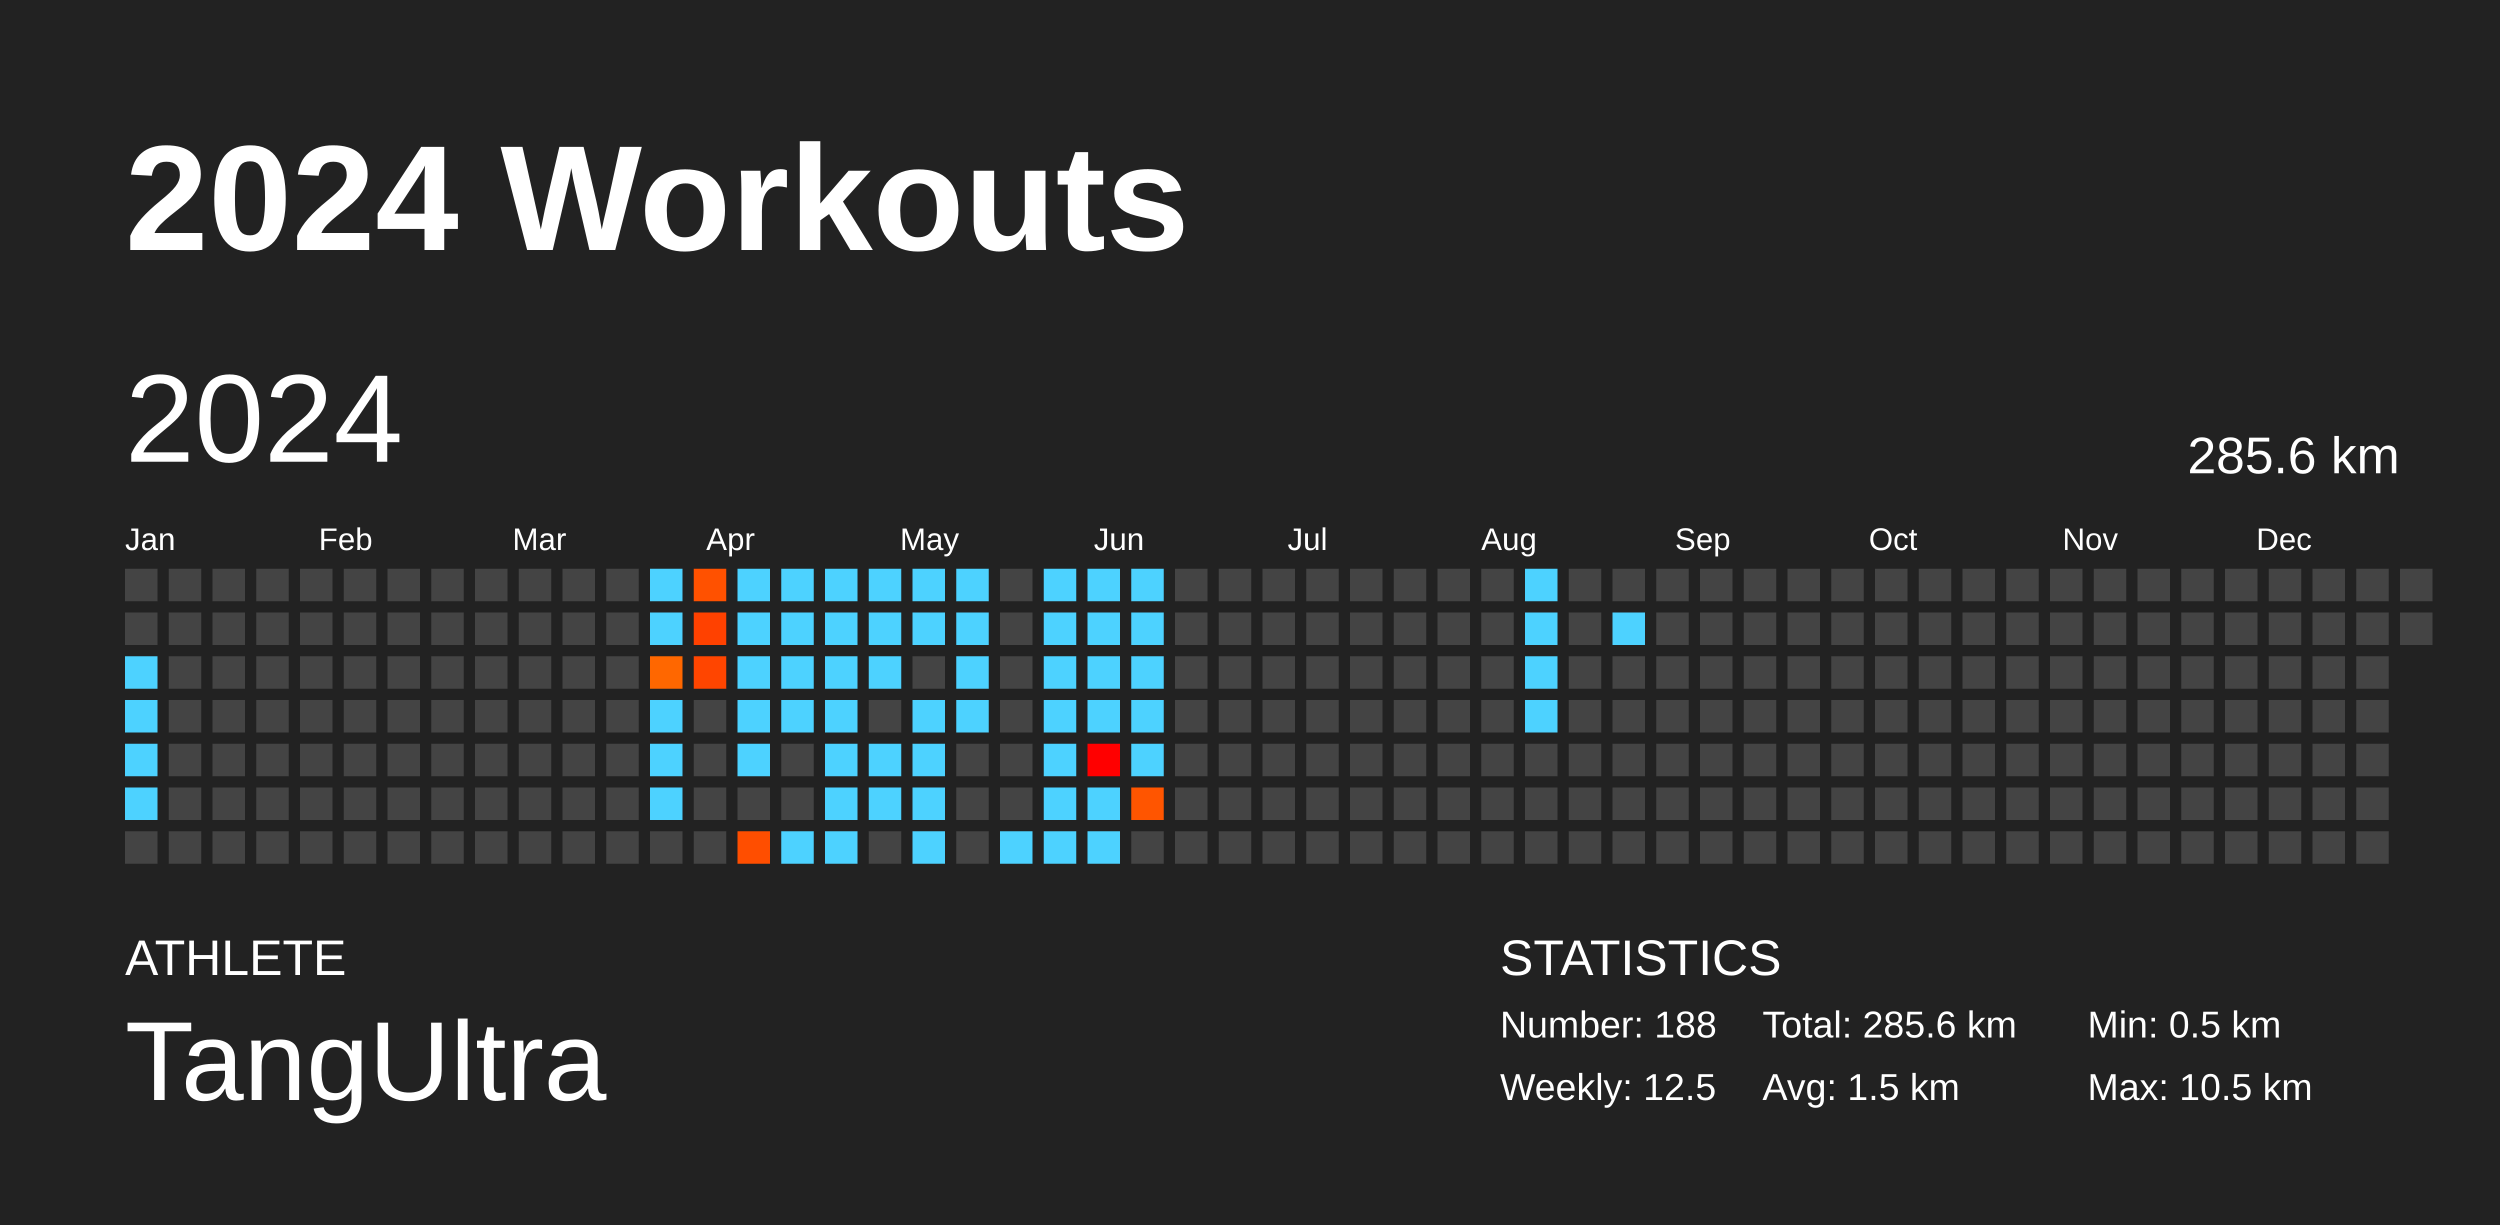
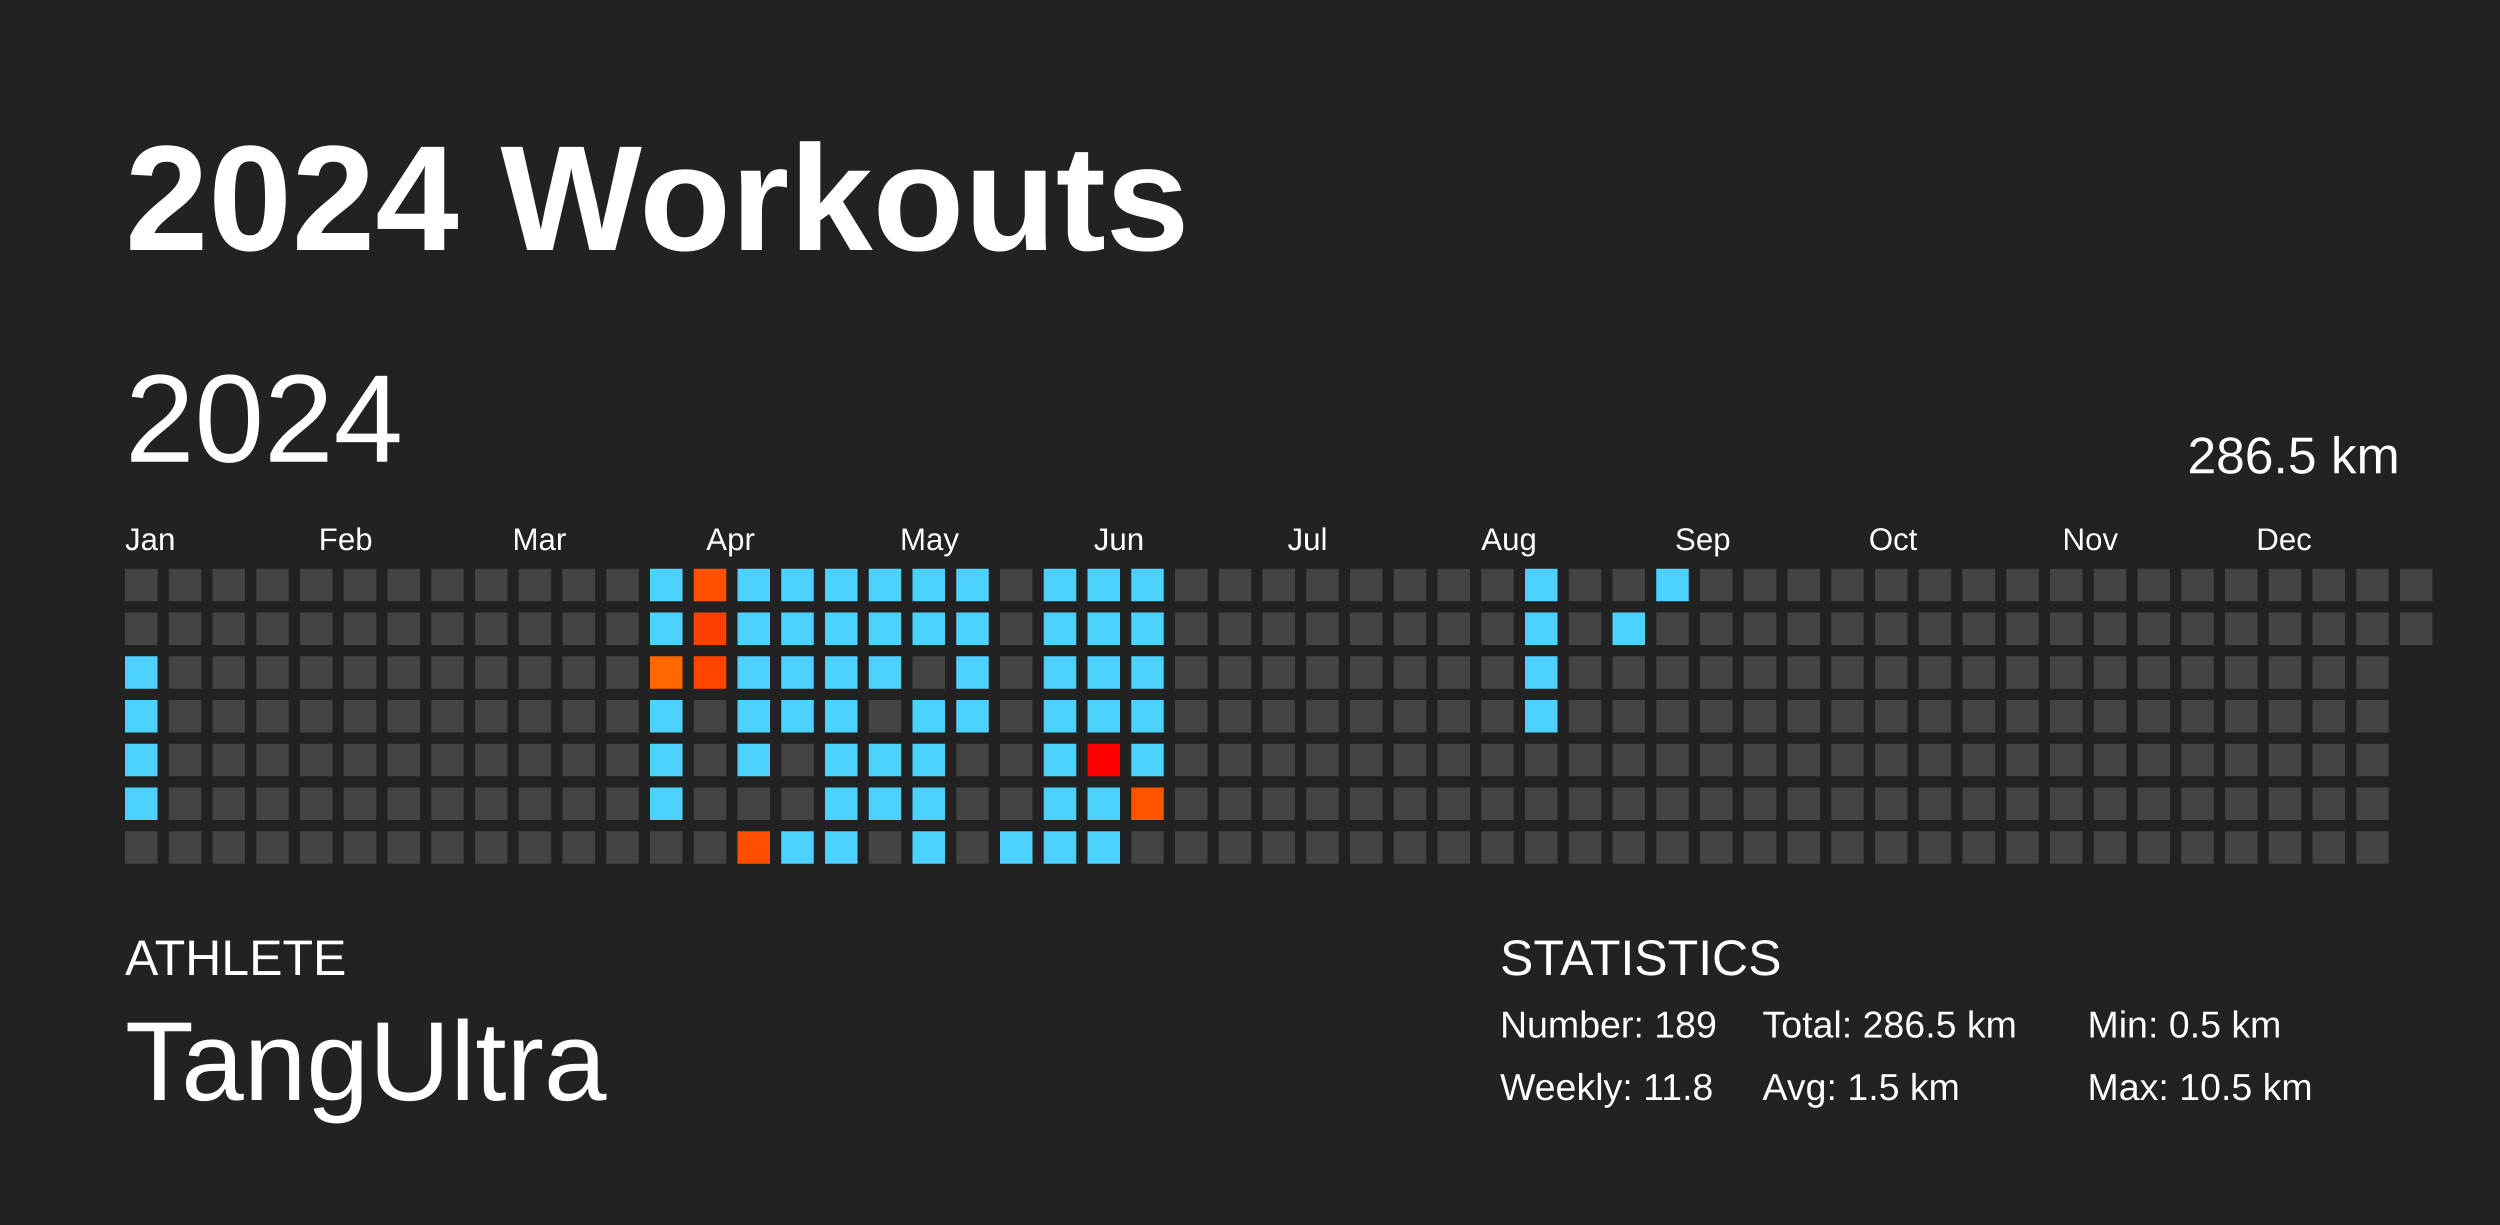
<svg xmlns="http://www.w3.org/2000/svg" baseProfile="full" height="98mm" version="1.1" viewBox="0,0,200,98" width="200mm">
  <defs />
  <rect fill="#222222" height="98" width="200" x="0" y="0" />
  <text fill="#FFFFFF" style="font-size:12px; font-family:Arial; font-weight:bold;" x="10" y="20">2024 Workouts</text>
  <text fill="#FFFFFF" style="font-size:4px; font-family:Arial" x="10" y="78">ATHLETE</text>
  <text fill="#FFFFFF" style="font-size:9px; font-family:Arial" x="10" y="88">TangUltra</text>
  <text fill="#FFFFFF" style="font-size:4px; font-family:Arial" x="120" y="78">STATISTICS</text>
-   <text fill="#FFFFFF" style="font-size:3px; font-family:Arial" x="120" y="83">Number: 188</text>
-   <text fill="#FFFFFF" style="font-size:3px; font-family:Arial" x="120" y="88">Weekly: 12.5</text>
-   <text fill="#FFFFFF" style="font-size:3px; font-family:Arial" x="141" y="83">Total: 285.6 km</text>
+   <text fill="#FFFFFF" style="font-size:3px; font-family:Arial" x="120" y="83">Number: 189</text>
+   <text fill="#FFFFFF" style="font-size:3px; font-family:Arial" x="120" y="88">Weekly: 11.8</text>
+   <text fill="#FFFFFF" style="font-size:3px; font-family:Arial" x="141" y="83">Total: 286.5 km</text>
  <text fill="#FFFFFF" style="font-size:3px; font-family:Arial" x="141" y="88">Avg: 1.5 km</text>
  <text fill="#FFFFFF" style="font-size:3px; font-family:Arial" x="167" y="83">Min: 0.5 km</text>
  <text fill="#FFFFFF" style="font-size:3px; font-family:Arial" x="167" y="88">Max: 10.5 km</text>
  <text dominant-baseline="hanging" fill="#FFFFFF" style="font-size:10.0px; font-family:Arial;" x="10" y="30">2024</text>
-   <text dominant-baseline="hanging" fill="#FFFFFF" style="font-size:4.125px; font-family:Arial;" x="175" y="35">285.6 km</text>
+   <text dominant-baseline="hanging" fill="#FFFFFF" style="font-size:4.125px; font-family:Arial;" x="175" y="35">286.5 km</text>
  <text fill="#FFFFFF" style="font-size:2.5px; font-family:Arial" x="10.0" y="44">Jan</text>
  <text fill="#FFFFFF" style="font-size:2.5px; font-family:Arial" x="25.5" y="44">Feb</text>
  <text fill="#FFFFFF" style="font-size:2.5px; font-family:Arial" x="41.0" y="44">Mar</text>
  <text fill="#FFFFFF" style="font-size:2.5px; font-family:Arial" x="56.5" y="44">Apr</text>
  <text fill="#FFFFFF" style="font-size:2.5px; font-family:Arial" x="72.0" y="44">May</text>
  <text fill="#FFFFFF" style="font-size:2.5px; font-family:Arial" x="87.5" y="44">Jun</text>
  <text fill="#FFFFFF" style="font-size:2.5px; font-family:Arial" x="103.0" y="44">Jul</text>
  <text fill="#FFFFFF" style="font-size:2.5px; font-family:Arial" x="118.5" y="44">Aug</text>
  <text fill="#FFFFFF" style="font-size:2.5px; font-family:Arial" x="134.0" y="44">Sep</text>
  <text fill="#FFFFFF" style="font-size:2.5px; font-family:Arial" x="149.5" y="44">Oct</text>
  <text fill="#FFFFFF" style="font-size:2.5px; font-family:Arial" x="165.0" y="44">Nov</text>
  <text fill="#FFFFFF" style="font-size:2.5px; font-family:Arial" x="180.5" y="44">Dec</text>
  <rect fill="#444444" height="2.6" width="2.6" x="10.0" y="45.5" />
  <rect fill="#444444" height="2.6" width="2.6" x="10.0" y="49.0" />
  <rect fill="#4dd2ff" height="2.6" width="2.6" x="10.0" y="52.5" />
  <rect fill="#4dd2ff" height="2.6" width="2.6" x="10.0" y="56.0" />
  <rect fill="#4dd2ff" height="2.6" width="2.6" x="10.0" y="59.5" />
  <rect fill="#4dd2ff" height="2.6" width="2.6" x="10.0" y="63.0" />
  <rect fill="#444444" height="2.6" width="2.6" x="10.0" y="66.5" />
  <rect fill="#444444" height="2.6" width="2.6" x="13.5" y="45.5" />
  <rect fill="#444444" height="2.6" width="2.6" x="13.5" y="49.0" />
  <rect fill="#444444" height="2.6" width="2.6" x="13.5" y="52.5" />
  <rect fill="#444444" height="2.6" width="2.6" x="13.5" y="56.0" />
  <rect fill="#444444" height="2.6" width="2.6" x="13.5" y="59.5" />
  <rect fill="#444444" height="2.6" width="2.6" x="13.5" y="63.0" />
  <rect fill="#444444" height="2.6" width="2.6" x="13.5" y="66.5" />
  <rect fill="#444444" height="2.6" width="2.6" x="17.0" y="45.5" />
  <rect fill="#444444" height="2.6" width="2.6" x="17.0" y="49.0" />
  <rect fill="#444444" height="2.6" width="2.6" x="17.0" y="52.5" />
  <rect fill="#444444" height="2.6" width="2.6" x="17.0" y="56.0" />
  <rect fill="#444444" height="2.6" width="2.6" x="17.0" y="59.5" />
  <rect fill="#444444" height="2.6" width="2.6" x="17.0" y="63.0" />
  <rect fill="#444444" height="2.6" width="2.6" x="17.0" y="66.5" />
  <rect fill="#444444" height="2.6" width="2.6" x="20.5" y="45.5" />
  <rect fill="#444444" height="2.6" width="2.6" x="20.5" y="49.0" />
  <rect fill="#444444" height="2.6" width="2.6" x="20.5" y="52.5" />
  <rect fill="#444444" height="2.6" width="2.6" x="20.5" y="56.0" />
  <rect fill="#444444" height="2.6" width="2.6" x="20.5" y="59.5" />
  <rect fill="#444444" height="2.6" width="2.6" x="20.5" y="63.0" />
  <rect fill="#444444" height="2.6" width="2.6" x="20.5" y="66.5" />
  <rect fill="#444444" height="2.6" width="2.6" x="24.0" y="45.5" />
  <rect fill="#444444" height="2.6" width="2.6" x="24.0" y="49.0" />
  <rect fill="#444444" height="2.6" width="2.6" x="24.0" y="52.5" />
  <rect fill="#444444" height="2.6" width="2.6" x="24.0" y="56.0" />
  <rect fill="#444444" height="2.6" width="2.6" x="24.0" y="59.5" />
  <rect fill="#444444" height="2.6" width="2.6" x="24.0" y="63.0" />
  <rect fill="#444444" height="2.6" width="2.6" x="24.0" y="66.5" />
  <rect fill="#444444" height="2.6" width="2.6" x="27.5" y="45.5" />
  <rect fill="#444444" height="2.6" width="2.6" x="27.5" y="49.0" />
  <rect fill="#444444" height="2.6" width="2.6" x="27.5" y="52.5" />
  <rect fill="#444444" height="2.6" width="2.6" x="27.5" y="56.0" />
  <rect fill="#444444" height="2.6" width="2.6" x="27.5" y="59.5" />
  <rect fill="#444444" height="2.6" width="2.6" x="27.5" y="63.0" />
  <rect fill="#444444" height="2.6" width="2.6" x="27.5" y="66.5" />
  <rect fill="#444444" height="2.6" width="2.6" x="31.0" y="45.5" />
  <rect fill="#444444" height="2.6" width="2.6" x="31.0" y="49.0" />
  <rect fill="#444444" height="2.6" width="2.6" x="31.0" y="52.5" />
  <rect fill="#444444" height="2.6" width="2.6" x="31.0" y="56.0" />
  <rect fill="#444444" height="2.6" width="2.6" x="31.0" y="59.5" />
  <rect fill="#444444" height="2.6" width="2.6" x="31.0" y="63.0" />
  <rect fill="#444444" height="2.6" width="2.6" x="31.0" y="66.5" />
  <rect fill="#444444" height="2.6" width="2.6" x="34.5" y="45.5" />
  <rect fill="#444444" height="2.6" width="2.6" x="34.5" y="49.0" />
  <rect fill="#444444" height="2.6" width="2.6" x="34.5" y="52.5" />
  <rect fill="#444444" height="2.6" width="2.6" x="34.5" y="56.0" />
  <rect fill="#444444" height="2.6" width="2.6" x="34.5" y="59.5" />
  <rect fill="#444444" height="2.6" width="2.6" x="34.5" y="63.0" />
  <rect fill="#444444" height="2.6" width="2.6" x="34.5" y="66.5" />
  <rect fill="#444444" height="2.6" width="2.6" x="38.0" y="45.5" />
  <rect fill="#444444" height="2.6" width="2.6" x="38.0" y="49.0" />
  <rect fill="#444444" height="2.6" width="2.6" x="38.0" y="52.5" />
  <rect fill="#444444" height="2.6" width="2.6" x="38.0" y="56.0" />
  <rect fill="#444444" height="2.6" width="2.6" x="38.0" y="59.5" />
  <rect fill="#444444" height="2.6" width="2.6" x="38.0" y="63.0" />
  <rect fill="#444444" height="2.6" width="2.6" x="38.0" y="66.5" />
  <rect fill="#444444" height="2.6" width="2.6" x="41.5" y="45.5" />
  <rect fill="#444444" height="2.6" width="2.6" x="41.5" y="49.0" />
  <rect fill="#444444" height="2.6" width="2.6" x="41.5" y="52.5" />
  <rect fill="#444444" height="2.6" width="2.6" x="41.5" y="56.0" />
  <rect fill="#444444" height="2.6" width="2.6" x="41.5" y="59.5" />
  <rect fill="#444444" height="2.6" width="2.6" x="41.5" y="63.0" />
  <rect fill="#444444" height="2.6" width="2.6" x="41.5" y="66.5" />
  <rect fill="#444444" height="2.6" width="2.6" x="45.0" y="45.5" />
  <rect fill="#444444" height="2.6" width="2.6" x="45.0" y="49.0" />
  <rect fill="#444444" height="2.6" width="2.6" x="45.0" y="52.5" />
  <rect fill="#444444" height="2.6" width="2.6" x="45.0" y="56.0" />
  <rect fill="#444444" height="2.6" width="2.6" x="45.0" y="59.5" />
  <rect fill="#444444" height="2.6" width="2.6" x="45.0" y="63.0" />
  <rect fill="#444444" height="2.6" width="2.6" x="45.0" y="66.5" />
  <rect fill="#444444" height="2.6" width="2.6" x="48.5" y="45.5" />
  <rect fill="#444444" height="2.6" width="2.6" x="48.5" y="49.0" />
  <rect fill="#444444" height="2.6" width="2.6" x="48.5" y="52.5" />
  <rect fill="#444444" height="2.6" width="2.6" x="48.5" y="56.0" />
  <rect fill="#444444" height="2.6" width="2.6" x="48.5" y="59.5" />
  <rect fill="#444444" height="2.6" width="2.6" x="48.5" y="63.0" />
  <rect fill="#444444" height="2.6" width="2.6" x="48.5" y="66.5" />
  <rect fill="#4dd2ff" height="2.6" width="2.6" x="52.0" y="45.5" />
  <rect fill="#4dd2ff" height="2.6" width="2.6" x="52.0" y="49.0" />
  <rect fill="#ff6700" height="2.6" width="2.6" x="52.0" y="52.5" />
  <rect fill="#4dd2ff" height="2.6" width="2.6" x="52.0" y="56.0" />
  <rect fill="#4dd2ff" height="2.6" width="2.6" x="52.0" y="59.5" />
  <rect fill="#4dd2ff" height="2.6" width="2.6" x="52.0" y="63.0" />
  <rect fill="#444444" height="2.6" width="2.6" x="52.0" y="66.5" />
  <rect fill="#ff5100" height="2.6" width="2.6" x="55.5" y="45.5" />
  <rect fill="#ff4100" height="2.6" width="2.6" x="55.5" y="49.0" />
  <rect fill="#ff4500" height="2.6" width="2.6" x="55.5" y="52.5" />
  <rect fill="#444444" height="2.6" width="2.6" x="55.5" y="56.0" />
  <rect fill="#444444" height="2.6" width="2.6" x="55.5" y="59.5" />
  <rect fill="#444444" height="2.6" width="2.6" x="55.5" y="63.0" />
  <rect fill="#444444" height="2.6" width="2.6" x="55.5" y="66.5" />
  <rect fill="#4dd2ff" height="2.6" width="2.6" x="59.0" y="45.5" />
  <rect fill="#4dd2ff" height="2.6" width="2.6" x="59.0" y="49.0" />
  <rect fill="#4dd2ff" height="2.6" width="2.6" x="59.0" y="52.5" />
  <rect fill="#4dd2ff" height="2.6" width="2.6" x="59.0" y="56.0" />
  <rect fill="#4dd2ff" height="2.6" width="2.6" x="59.0" y="59.5" />
  <rect fill="#444444" height="2.6" width="2.6" x="59.0" y="63.0" />
  <rect fill="#ff4e00" height="2.6" width="2.6" x="59.0" y="66.5" />
  <rect fill="#4dd2ff" height="2.6" width="2.6" x="62.5" y="45.5" />
  <rect fill="#4dd2ff" height="2.6" width="2.6" x="62.5" y="49.0" />
  <rect fill="#4dd2ff" height="2.6" width="2.6" x="62.5" y="52.5" />
  <rect fill="#4dd2ff" height="2.6" width="2.6" x="62.5" y="56.0" />
  <rect fill="#444444" height="2.6" width="2.6" x="62.5" y="59.5" />
  <rect fill="#444444" height="2.6" width="2.6" x="62.5" y="63.0" />
  <rect fill="#4dd2ff" height="2.6" width="2.6" x="62.5" y="66.5" />
  <rect fill="#4dd2ff" height="2.6" width="2.6" x="66.0" y="45.5" />
  <rect fill="#4dd2ff" height="2.6" width="2.6" x="66.0" y="49.0" />
  <rect fill="#4dd2ff" height="2.6" width="2.6" x="66.0" y="52.5" />
  <rect fill="#4dd2ff" height="2.6" width="2.6" x="66.0" y="56.0" />
  <rect fill="#4dd2ff" height="2.6" width="2.6" x="66.0" y="59.5" />
  <rect fill="#4dd2ff" height="2.6" width="2.6" x="66.0" y="63.0" />
  <rect fill="#4dd2ff" height="2.6" width="2.6" x="66.0" y="66.5" />
  <rect fill="#4dd2ff" height="2.6" width="2.6" x="69.5" y="45.5" />
  <rect fill="#4dd2ff" height="2.6" width="2.6" x="69.5" y="49.0" />
  <rect fill="#4dd2ff" height="2.6" width="2.6" x="69.5" y="52.5" />
  <rect fill="#444444" height="2.6" width="2.6" x="69.5" y="56.0" />
  <rect fill="#4dd2ff" height="2.6" width="2.6" x="69.5" y="59.5" />
  <rect fill="#4dd2ff" height="2.6" width="2.6" x="69.5" y="63.0" />
  <rect fill="#444444" height="2.6" width="2.6" x="69.5" y="66.5" />
  <rect fill="#4dd2ff" height="2.6" width="2.6" x="73.0" y="45.5" />
  <rect fill="#4dd2ff" height="2.6" width="2.6" x="73.0" y="49.0" />
  <rect fill="#444444" height="2.6" width="2.6" x="73.0" y="52.5" />
  <rect fill="#4dd2ff" height="2.6" width="2.6" x="73.0" y="56.0" />
  <rect fill="#4dd2ff" height="2.6" width="2.6" x="73.0" y="59.5" />
  <rect fill="#4dd2ff" height="2.6" width="2.6" x="73.0" y="63.0" />
  <rect fill="#4dd2ff" height="2.6" width="2.6" x="73.0" y="66.5" />
  <rect fill="#4dd2ff" height="2.6" width="2.6" x="76.5" y="45.5" />
  <rect fill="#4dd2ff" height="2.6" width="2.6" x="76.5" y="49.0" />
  <rect fill="#4dd2ff" height="2.6" width="2.6" x="76.5" y="52.5" />
  <rect fill="#4dd2ff" height="2.6" width="2.6" x="76.5" y="56.0" />
  <rect fill="#444444" height="2.6" width="2.6" x="76.5" y="59.5" />
  <rect fill="#444444" height="2.6" width="2.6" x="76.5" y="63.0" />
  <rect fill="#444444" height="2.6" width="2.6" x="76.5" y="66.5" />
  <rect fill="#444444" height="2.6" width="2.6" x="80.0" y="45.5" />
  <rect fill="#444444" height="2.6" width="2.6" x="80.0" y="49.0" />
  <rect fill="#444444" height="2.6" width="2.6" x="80.0" y="52.5" />
  <rect fill="#444444" height="2.6" width="2.6" x="80.0" y="56.0" />
  <rect fill="#444444" height="2.6" width="2.6" x="80.0" y="59.5" />
  <rect fill="#444444" height="2.6" width="2.6" x="80.0" y="63.0" />
  <rect fill="#4dd2ff" height="2.6" width="2.6" x="80.0" y="66.5" />
  <rect fill="#4dd2ff" height="2.6" width="2.6" x="83.5" y="45.5" />
  <rect fill="#4dd2ff" height="2.6" width="2.6" x="83.5" y="49.0" />
  <rect fill="#4dd2ff" height="2.6" width="2.6" x="83.5" y="52.5" />
  <rect fill="#4dd2ff" height="2.6" width="2.6" x="83.5" y="56.0" />
  <rect fill="#4dd2ff" height="2.6" width="2.6" x="83.5" y="59.5" />
  <rect fill="#4dd2ff" height="2.6" width="2.6" x="83.5" y="63.0" />
  <rect fill="#4dd2ff" height="2.6" width="2.6" x="83.5" y="66.5" />
  <rect fill="#4dd2ff" height="2.6" width="2.6" x="87.0" y="45.5" />
  <rect fill="#4dd2ff" height="2.6" width="2.6" x="87.0" y="49.0" />
  <rect fill="#4dd2ff" height="2.6" width="2.6" x="87.0" y="52.5" />
  <rect fill="#4dd2ff" height="2.6" width="2.6" x="87.0" y="56.0" />
  <rect fill="#ff0000" height="2.6" width="2.6" x="87.0" y="59.5" />
  <rect fill="#4dd2ff" height="2.6" width="2.6" x="87.0" y="63.0" />
  <rect fill="#4dd2ff" height="2.6" width="2.6" x="87.0" y="66.5" />
  <rect fill="#4dd2ff" height="2.6" width="2.6" x="90.5" y="45.5" />
  <rect fill="#4dd2ff" height="2.6" width="2.6" x="90.5" y="49.0" />
  <rect fill="#4dd2ff" height="2.6" width="2.6" x="90.5" y="52.5" />
  <rect fill="#4dd2ff" height="2.6" width="2.6" x="90.5" y="56.0" />
  <rect fill="#4dd2ff" height="2.6" width="2.6" x="90.5" y="59.5" />
  <rect fill="#ff5500" height="2.6" width="2.6" x="90.5" y="63.0" />
  <rect fill="#444444" height="2.6" width="2.6" x="90.5" y="66.5" />
  <rect fill="#444444" height="2.6" width="2.6" x="94.0" y="45.5" />
  <rect fill="#444444" height="2.6" width="2.6" x="94.0" y="49.0" />
  <rect fill="#444444" height="2.6" width="2.6" x="94.0" y="52.5" />
  <rect fill="#444444" height="2.6" width="2.6" x="94.0" y="56.0" />
  <rect fill="#444444" height="2.6" width="2.6" x="94.0" y="59.5" />
  <rect fill="#444444" height="2.6" width="2.6" x="94.0" y="63.0" />
  <rect fill="#444444" height="2.6" width="2.6" x="94.0" y="66.5" />
  <rect fill="#444444" height="2.6" width="2.6" x="97.5" y="45.5" />
  <rect fill="#444444" height="2.6" width="2.6" x="97.5" y="49.0" />
  <rect fill="#444444" height="2.6" width="2.6" x="97.5" y="52.5" />
  <rect fill="#444444" height="2.6" width="2.6" x="97.5" y="56.0" />
  <rect fill="#444444" height="2.6" width="2.6" x="97.5" y="59.5" />
  <rect fill="#444444" height="2.6" width="2.6" x="97.5" y="63.0" />
  <rect fill="#444444" height="2.6" width="2.6" x="97.5" y="66.5" />
  <rect fill="#444444" height="2.6" width="2.6" x="101.0" y="45.5" />
  <rect fill="#444444" height="2.6" width="2.6" x="101.0" y="49.0" />
  <rect fill="#444444" height="2.6" width="2.6" x="101.0" y="52.5" />
  <rect fill="#444444" height="2.6" width="2.6" x="101.0" y="56.0" />
  <rect fill="#444444" height="2.6" width="2.6" x="101.0" y="59.5" />
  <rect fill="#444444" height="2.6" width="2.6" x="101.0" y="63.0" />
  <rect fill="#444444" height="2.6" width="2.6" x="101.0" y="66.5" />
  <rect fill="#444444" height="2.6" width="2.6" x="104.5" y="45.5" />
  <rect fill="#444444" height="2.6" width="2.6" x="104.5" y="49.0" />
  <rect fill="#444444" height="2.6" width="2.6" x="104.5" y="52.5" />
  <rect fill="#444444" height="2.6" width="2.6" x="104.5" y="56.0" />
  <rect fill="#444444" height="2.6" width="2.6" x="104.5" y="59.5" />
  <rect fill="#444444" height="2.6" width="2.6" x="104.5" y="63.0" />
  <rect fill="#444444" height="2.6" width="2.6" x="104.5" y="66.5" />
  <rect fill="#444444" height="2.6" width="2.6" x="108.0" y="45.5" />
  <rect fill="#444444" height="2.6" width="2.6" x="108.0" y="49.0" />
  <rect fill="#444444" height="2.6" width="2.6" x="108.0" y="52.5" />
  <rect fill="#444444" height="2.6" width="2.6" x="108.0" y="56.0" />
  <rect fill="#444444" height="2.6" width="2.6" x="108.0" y="59.5" />
  <rect fill="#444444" height="2.6" width="2.6" x="108.0" y="63.0" />
  <rect fill="#444444" height="2.6" width="2.6" x="108.0" y="66.5" />
  <rect fill="#444444" height="2.6" width="2.6" x="111.5" y="45.5" />
  <rect fill="#444444" height="2.6" width="2.6" x="111.5" y="49.0" />
  <rect fill="#444444" height="2.6" width="2.6" x="111.5" y="52.5" />
  <rect fill="#444444" height="2.6" width="2.6" x="111.5" y="56.0" />
  <rect fill="#444444" height="2.6" width="2.6" x="111.5" y="59.5" />
  <rect fill="#444444" height="2.6" width="2.6" x="111.5" y="63.0" />
  <rect fill="#444444" height="2.6" width="2.6" x="111.5" y="66.5" />
  <rect fill="#444444" height="2.6" width="2.6" x="115.0" y="45.5" />
  <rect fill="#444444" height="2.6" width="2.6" x="115.0" y="49.0" />
  <rect fill="#444444" height="2.6" width="2.6" x="115.0" y="52.5" />
  <rect fill="#444444" height="2.6" width="2.6" x="115.0" y="56.0" />
  <rect fill="#444444" height="2.6" width="2.6" x="115.0" y="59.5" />
  <rect fill="#444444" height="2.6" width="2.6" x="115.0" y="63.0" />
  <rect fill="#444444" height="2.6" width="2.6" x="115.0" y="66.5" />
  <rect fill="#444444" height="2.6" width="2.6" x="118.5" y="45.5" />
  <rect fill="#444444" height="2.6" width="2.6" x="118.5" y="49.0" />
  <rect fill="#444444" height="2.6" width="2.6" x="118.5" y="52.5" />
  <rect fill="#444444" height="2.6" width="2.6" x="118.5" y="56.0" />
  <rect fill="#444444" height="2.6" width="2.6" x="118.5" y="59.5" />
  <rect fill="#444444" height="2.6" width="2.6" x="118.5" y="63.0" />
  <rect fill="#444444" height="2.6" width="2.6" x="118.5" y="66.5" />
  <rect fill="#4dd2ff" height="2.6" width="2.6" x="122.0" y="45.5" />
  <rect fill="#4dd2ff" height="2.6" width="2.6" x="122.0" y="49.0" />
  <rect fill="#4dd2ff" height="2.6" width="2.6" x="122.0" y="52.5" />
  <rect fill="#4dd2ff" height="2.6" width="2.6" x="122.0" y="56.0" />
  <rect fill="#444444" height="2.6" width="2.6" x="122.0" y="59.5" />
  <rect fill="#444444" height="2.6" width="2.6" x="122.0" y="63.0" />
  <rect fill="#444444" height="2.6" width="2.6" x="122.0" y="66.5" />
  <rect fill="#444444" height="2.6" width="2.6" x="125.5" y="45.5" />
  <rect fill="#444444" height="2.6" width="2.6" x="125.5" y="49.0" />
  <rect fill="#444444" height="2.6" width="2.6" x="125.5" y="52.5" />
  <rect fill="#444444" height="2.6" width="2.6" x="125.5" y="56.0" />
  <rect fill="#444444" height="2.6" width="2.6" x="125.5" y="59.5" />
  <rect fill="#444444" height="2.6" width="2.6" x="125.5" y="63.0" />
  <rect fill="#444444" height="2.6" width="2.6" x="125.5" y="66.5" />
  <rect fill="#444444" height="2.6" width="2.6" x="129.0" y="45.5" />
  <rect fill="#4dd2ff" height="2.6" width="2.6" x="129.0" y="49.0" />
  <rect fill="#444444" height="2.6" width="2.6" x="129.0" y="52.5" />
  <rect fill="#444444" height="2.6" width="2.6" x="129.0" y="56.0" />
  <rect fill="#444444" height="2.6" width="2.6" x="129.0" y="59.5" />
  <rect fill="#444444" height="2.6" width="2.6" x="129.0" y="63.0" />
  <rect fill="#444444" height="2.6" width="2.6" x="129.0" y="66.5" />
-   <rect fill="#444444" height="2.6" width="2.6" x="132.5" y="45.5" />
+   <rect fill="#4dd2ff" height="2.6" width="2.6" x="132.5" y="45.5" />
  <rect fill="#444444" height="2.6" width="2.6" x="132.5" y="49.0" />
  <rect fill="#444444" height="2.6" width="2.6" x="132.5" y="52.5" />
  <rect fill="#444444" height="2.6" width="2.6" x="132.5" y="56.0" />
  <rect fill="#444444" height="2.6" width="2.6" x="132.5" y="59.5" />
  <rect fill="#444444" height="2.6" width="2.6" x="132.5" y="63.0" />
  <rect fill="#444444" height="2.6" width="2.6" x="132.5" y="66.5" />
  <rect fill="#444444" height="2.6" width="2.6" x="136.0" y="45.5" />
  <rect fill="#444444" height="2.6" width="2.6" x="136.0" y="49.0" />
  <rect fill="#444444" height="2.6" width="2.6" x="136.0" y="52.5" />
  <rect fill="#444444" height="2.6" width="2.6" x="136.0" y="56.0" />
  <rect fill="#444444" height="2.6" width="2.6" x="136.0" y="59.5" />
  <rect fill="#444444" height="2.6" width="2.6" x="136.0" y="63.0" />
  <rect fill="#444444" height="2.6" width="2.6" x="136.0" y="66.5" />
  <rect fill="#444444" height="2.6" width="2.6" x="139.5" y="45.5" />
  <rect fill="#444444" height="2.6" width="2.6" x="139.5" y="49.0" />
  <rect fill="#444444" height="2.6" width="2.6" x="139.5" y="52.5" />
  <rect fill="#444444" height="2.6" width="2.6" x="139.5" y="56.0" />
  <rect fill="#444444" height="2.6" width="2.6" x="139.5" y="59.5" />
  <rect fill="#444444" height="2.6" width="2.6" x="139.5" y="63.0" />
  <rect fill="#444444" height="2.6" width="2.6" x="139.5" y="66.5" />
  <rect fill="#444444" height="2.6" width="2.6" x="143.0" y="45.5" />
  <rect fill="#444444" height="2.6" width="2.6" x="143.0" y="49.0" />
  <rect fill="#444444" height="2.6" width="2.6" x="143.0" y="52.5" />
  <rect fill="#444444" height="2.6" width="2.6" x="143.0" y="56.0" />
  <rect fill="#444444" height="2.6" width="2.6" x="143.0" y="59.5" />
  <rect fill="#444444" height="2.6" width="2.6" x="143.0" y="63.0" />
  <rect fill="#444444" height="2.6" width="2.6" x="143.0" y="66.5" />
  <rect fill="#444444" height="2.6" width="2.6" x="146.5" y="45.5" />
  <rect fill="#444444" height="2.6" width="2.6" x="146.5" y="49.0" />
  <rect fill="#444444" height="2.6" width="2.6" x="146.5" y="52.5" />
  <rect fill="#444444" height="2.6" width="2.6" x="146.5" y="56.0" />
  <rect fill="#444444" height="2.6" width="2.6" x="146.5" y="59.5" />
  <rect fill="#444444" height="2.6" width="2.6" x="146.5" y="63.0" />
  <rect fill="#444444" height="2.6" width="2.6" x="146.5" y="66.5" />
  <rect fill="#444444" height="2.6" width="2.6" x="150.0" y="45.5" />
  <rect fill="#444444" height="2.6" width="2.6" x="150.0" y="49.0" />
  <rect fill="#444444" height="2.6" width="2.6" x="150.0" y="52.5" />
  <rect fill="#444444" height="2.6" width="2.6" x="150.0" y="56.0" />
  <rect fill="#444444" height="2.6" width="2.6" x="150.0" y="59.5" />
  <rect fill="#444444" height="2.6" width="2.6" x="150.0" y="63.0" />
  <rect fill="#444444" height="2.6" width="2.6" x="150.0" y="66.5" />
  <rect fill="#444444" height="2.6" width="2.6" x="153.5" y="45.5" />
  <rect fill="#444444" height="2.6" width="2.6" x="153.5" y="49.0" />
  <rect fill="#444444" height="2.6" width="2.6" x="153.5" y="52.5" />
  <rect fill="#444444" height="2.6" width="2.6" x="153.5" y="56.0" />
  <rect fill="#444444" height="2.6" width="2.6" x="153.5" y="59.5" />
  <rect fill="#444444" height="2.6" width="2.6" x="153.5" y="63.0" />
  <rect fill="#444444" height="2.6" width="2.6" x="153.5" y="66.5" />
  <rect fill="#444444" height="2.6" width="2.6" x="157.0" y="45.5" />
  <rect fill="#444444" height="2.6" width="2.6" x="157.0" y="49.0" />
  <rect fill="#444444" height="2.6" width="2.6" x="157.0" y="52.5" />
  <rect fill="#444444" height="2.6" width="2.6" x="157.0" y="56.0" />
  <rect fill="#444444" height="2.6" width="2.6" x="157.0" y="59.5" />
  <rect fill="#444444" height="2.6" width="2.6" x="157.0" y="63.0" />
  <rect fill="#444444" height="2.6" width="2.6" x="157.0" y="66.5" />
  <rect fill="#444444" height="2.6" width="2.6" x="160.5" y="45.5" />
  <rect fill="#444444" height="2.6" width="2.6" x="160.5" y="49.0" />
  <rect fill="#444444" height="2.6" width="2.6" x="160.5" y="52.5" />
  <rect fill="#444444" height="2.6" width="2.6" x="160.5" y="56.0" />
  <rect fill="#444444" height="2.6" width="2.6" x="160.5" y="59.5" />
  <rect fill="#444444" height="2.6" width="2.6" x="160.5" y="63.0" />
  <rect fill="#444444" height="2.6" width="2.6" x="160.5" y="66.5" />
  <rect fill="#444444" height="2.6" width="2.6" x="164.0" y="45.5" />
  <rect fill="#444444" height="2.6" width="2.6" x="164.0" y="49.0" />
  <rect fill="#444444" height="2.6" width="2.6" x="164.0" y="52.5" />
  <rect fill="#444444" height="2.6" width="2.6" x="164.0" y="56.0" />
  <rect fill="#444444" height="2.6" width="2.6" x="164.0" y="59.5" />
  <rect fill="#444444" height="2.6" width="2.6" x="164.0" y="63.0" />
  <rect fill="#444444" height="2.6" width="2.6" x="164.0" y="66.5" />
  <rect fill="#444444" height="2.6" width="2.6" x="167.5" y="45.5" />
  <rect fill="#444444" height="2.6" width="2.6" x="167.5" y="49.0" />
  <rect fill="#444444" height="2.6" width="2.6" x="167.5" y="52.5" />
  <rect fill="#444444" height="2.6" width="2.6" x="167.5" y="56.0" />
  <rect fill="#444444" height="2.6" width="2.6" x="167.5" y="59.5" />
  <rect fill="#444444" height="2.6" width="2.6" x="167.5" y="63.0" />
  <rect fill="#444444" height="2.6" width="2.6" x="167.5" y="66.5" />
  <rect fill="#444444" height="2.6" width="2.6" x="171.0" y="45.5" />
  <rect fill="#444444" height="2.6" width="2.6" x="171.0" y="49.0" />
  <rect fill="#444444" height="2.6" width="2.6" x="171.0" y="52.5" />
  <rect fill="#444444" height="2.6" width="2.6" x="171.0" y="56.0" />
  <rect fill="#444444" height="2.6" width="2.6" x="171.0" y="59.5" />
  <rect fill="#444444" height="2.6" width="2.6" x="171.0" y="63.0" />
  <rect fill="#444444" height="2.6" width="2.6" x="171.0" y="66.5" />
  <rect fill="#444444" height="2.6" width="2.6" x="174.5" y="45.5" />
  <rect fill="#444444" height="2.6" width="2.6" x="174.5" y="49.0" />
  <rect fill="#444444" height="2.6" width="2.6" x="174.5" y="52.5" />
  <rect fill="#444444" height="2.6" width="2.6" x="174.5" y="56.0" />
  <rect fill="#444444" height="2.6" width="2.6" x="174.5" y="59.5" />
  <rect fill="#444444" height="2.6" width="2.6" x="174.5" y="63.0" />
  <rect fill="#444444" height="2.6" width="2.6" x="174.5" y="66.5" />
  <rect fill="#444444" height="2.6" width="2.6" x="178.0" y="45.5" />
  <rect fill="#444444" height="2.6" width="2.6" x="178.0" y="49.0" />
  <rect fill="#444444" height="2.6" width="2.6" x="178.0" y="52.5" />
  <rect fill="#444444" height="2.6" width="2.6" x="178.0" y="56.0" />
  <rect fill="#444444" height="2.6" width="2.6" x="178.0" y="59.5" />
  <rect fill="#444444" height="2.6" width="2.6" x="178.0" y="63.0" />
  <rect fill="#444444" height="2.6" width="2.6" x="178.0" y="66.5" />
  <rect fill="#444444" height="2.6" width="2.6" x="181.5" y="45.5" />
  <rect fill="#444444" height="2.6" width="2.6" x="181.5" y="49.0" />
  <rect fill="#444444" height="2.6" width="2.6" x="181.5" y="52.5" />
  <rect fill="#444444" height="2.6" width="2.6" x="181.5" y="56.0" />
  <rect fill="#444444" height="2.6" width="2.6" x="181.5" y="59.5" />
  <rect fill="#444444" height="2.6" width="2.6" x="181.5" y="63.0" />
  <rect fill="#444444" height="2.6" width="2.6" x="181.5" y="66.5" />
  <rect fill="#444444" height="2.6" width="2.6" x="185.0" y="45.5" />
  <rect fill="#444444" height="2.6" width="2.6" x="185.0" y="49.0" />
  <rect fill="#444444" height="2.6" width="2.6" x="185.0" y="52.5" />
  <rect fill="#444444" height="2.6" width="2.6" x="185.0" y="56.0" />
  <rect fill="#444444" height="2.6" width="2.6" x="185.0" y="59.5" />
  <rect fill="#444444" height="2.6" width="2.6" x="185.0" y="63.0" />
  <rect fill="#444444" height="2.6" width="2.6" x="185.0" y="66.5" />
  <rect fill="#444444" height="2.6" width="2.6" x="188.5" y="45.5" />
  <rect fill="#444444" height="2.6" width="2.6" x="188.5" y="49.0" />
  <rect fill="#444444" height="2.6" width="2.6" x="188.5" y="52.5" />
  <rect fill="#444444" height="2.6" width="2.6" x="188.5" y="56.0" />
  <rect fill="#444444" height="2.6" width="2.6" x="188.5" y="59.5" />
  <rect fill="#444444" height="2.6" width="2.6" x="188.5" y="63.0" />
  <rect fill="#444444" height="2.6" width="2.6" x="188.5" y="66.5" />
  <rect fill="#444444" height="2.6" width="2.6" x="192.0" y="45.5" />
  <rect fill="#444444" height="2.6" width="2.6" x="192.0" y="49.0" />
</svg>
